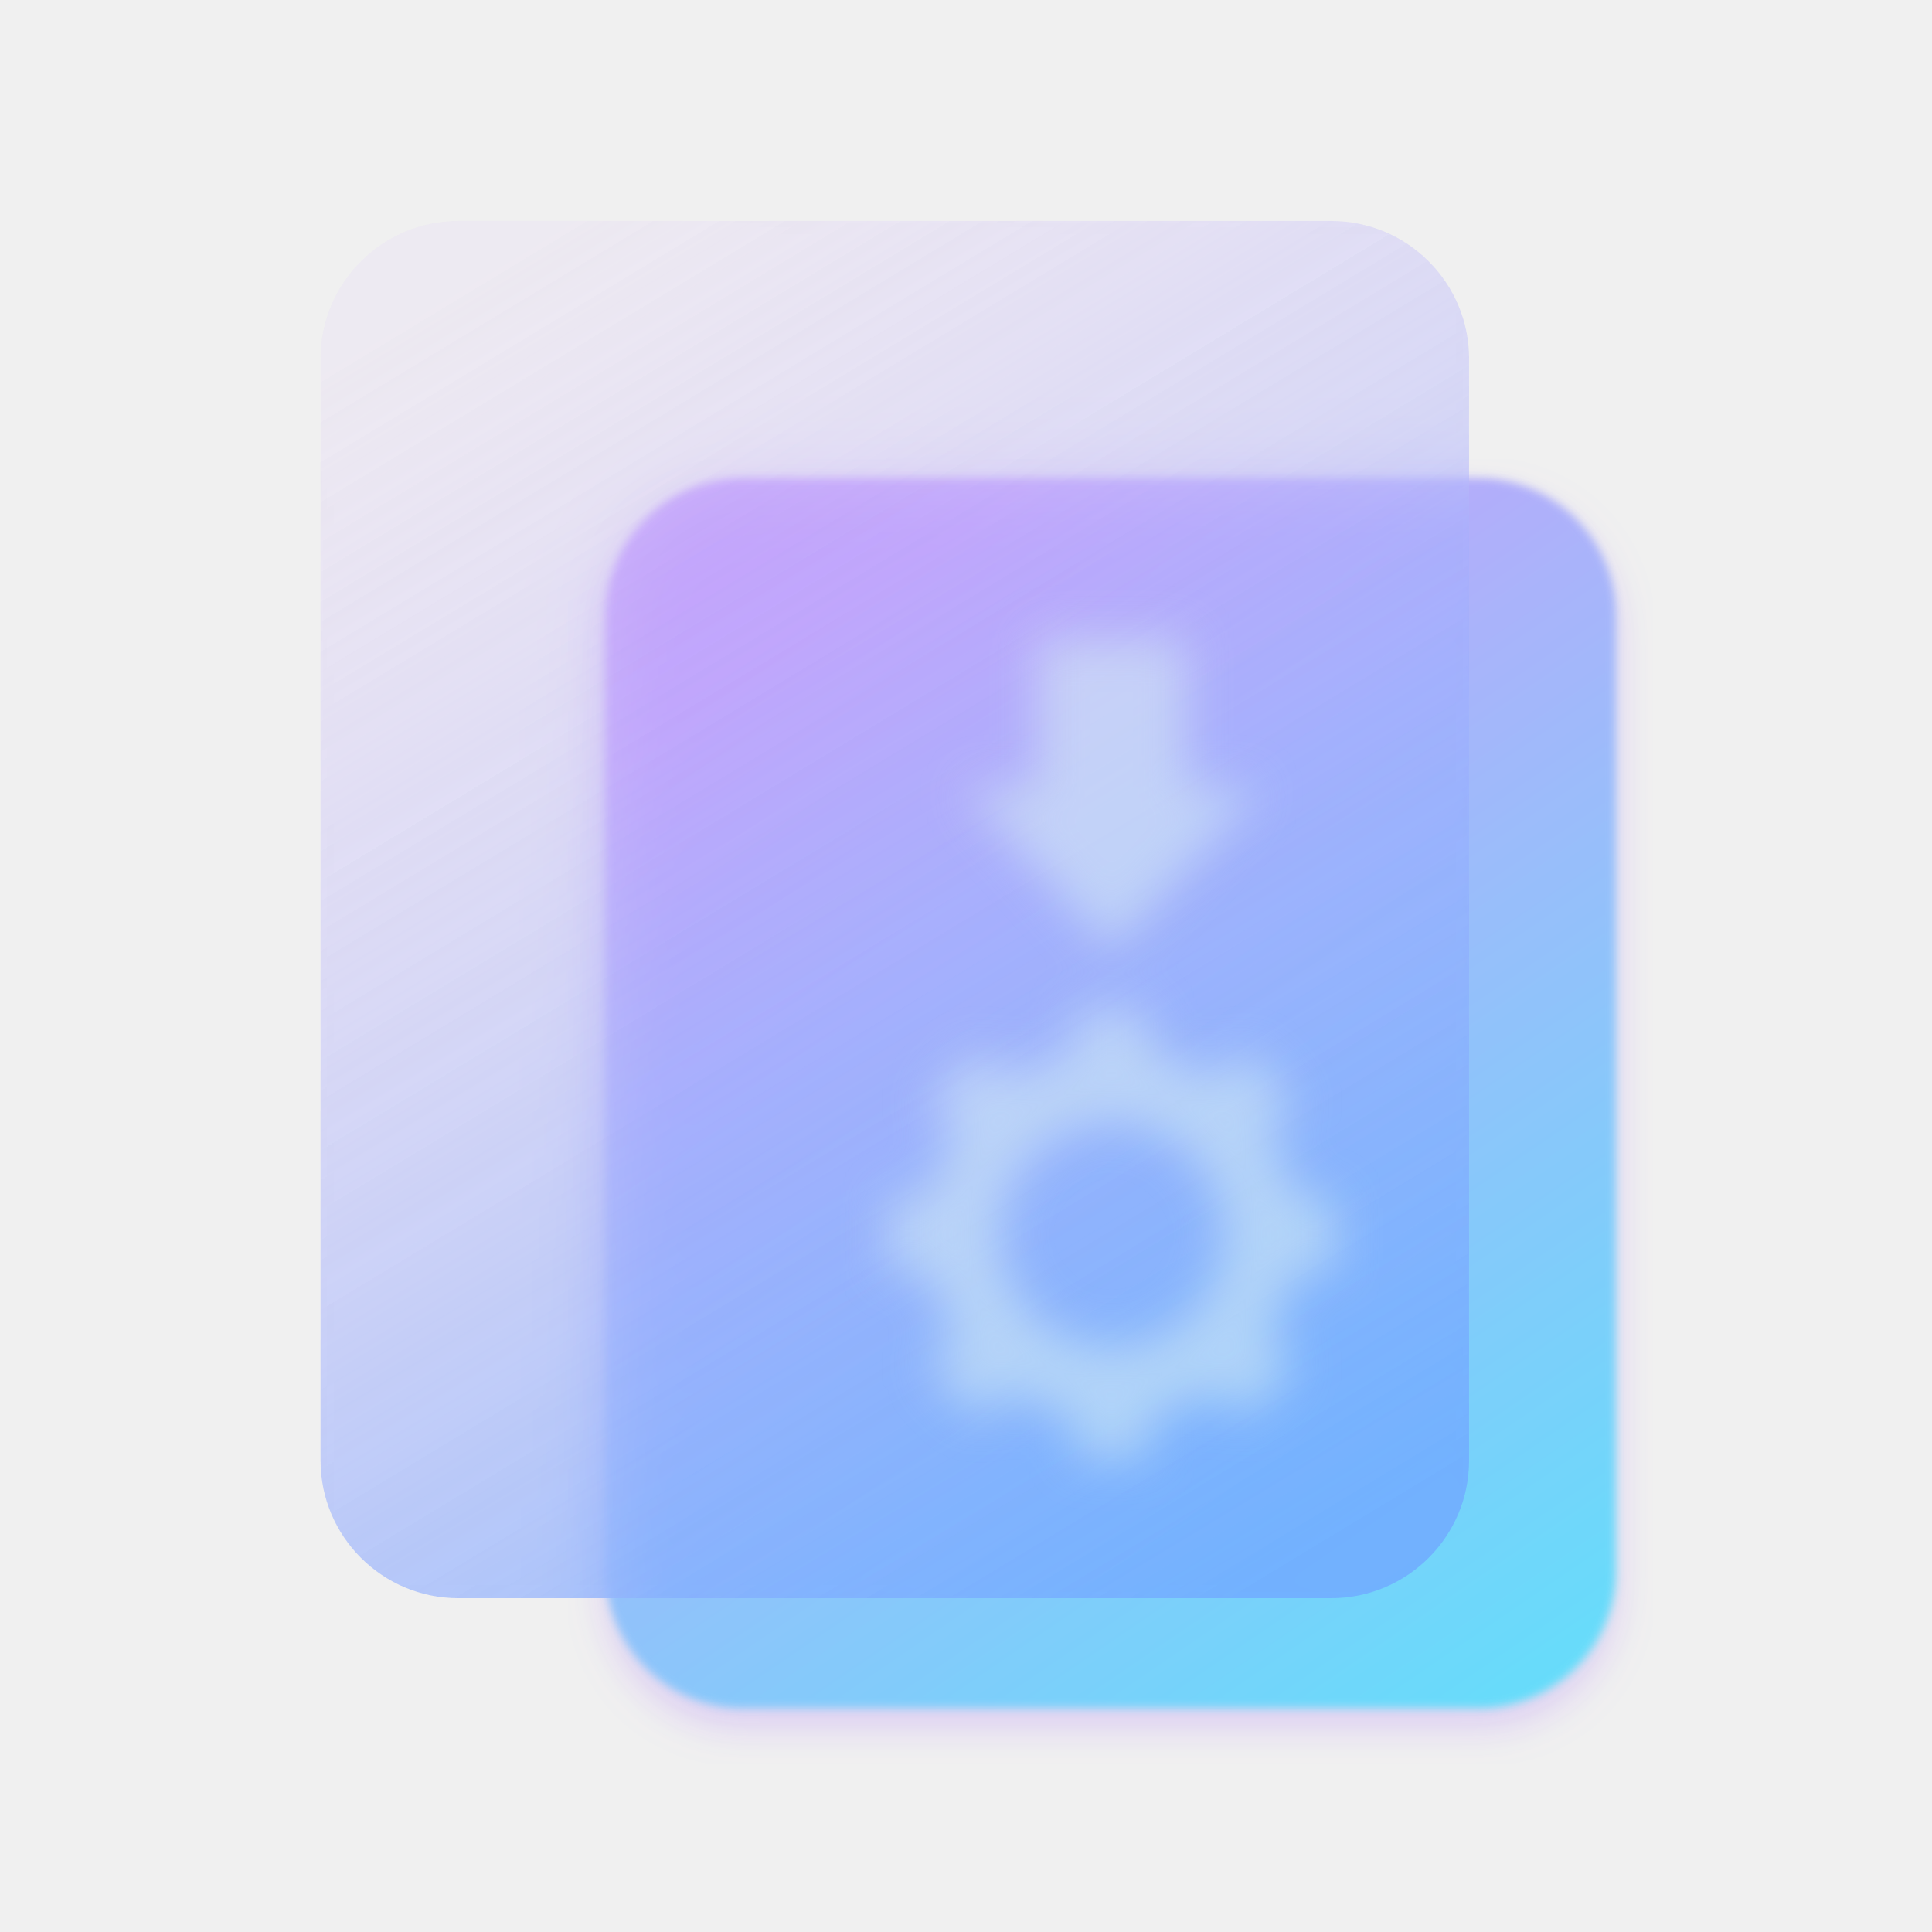
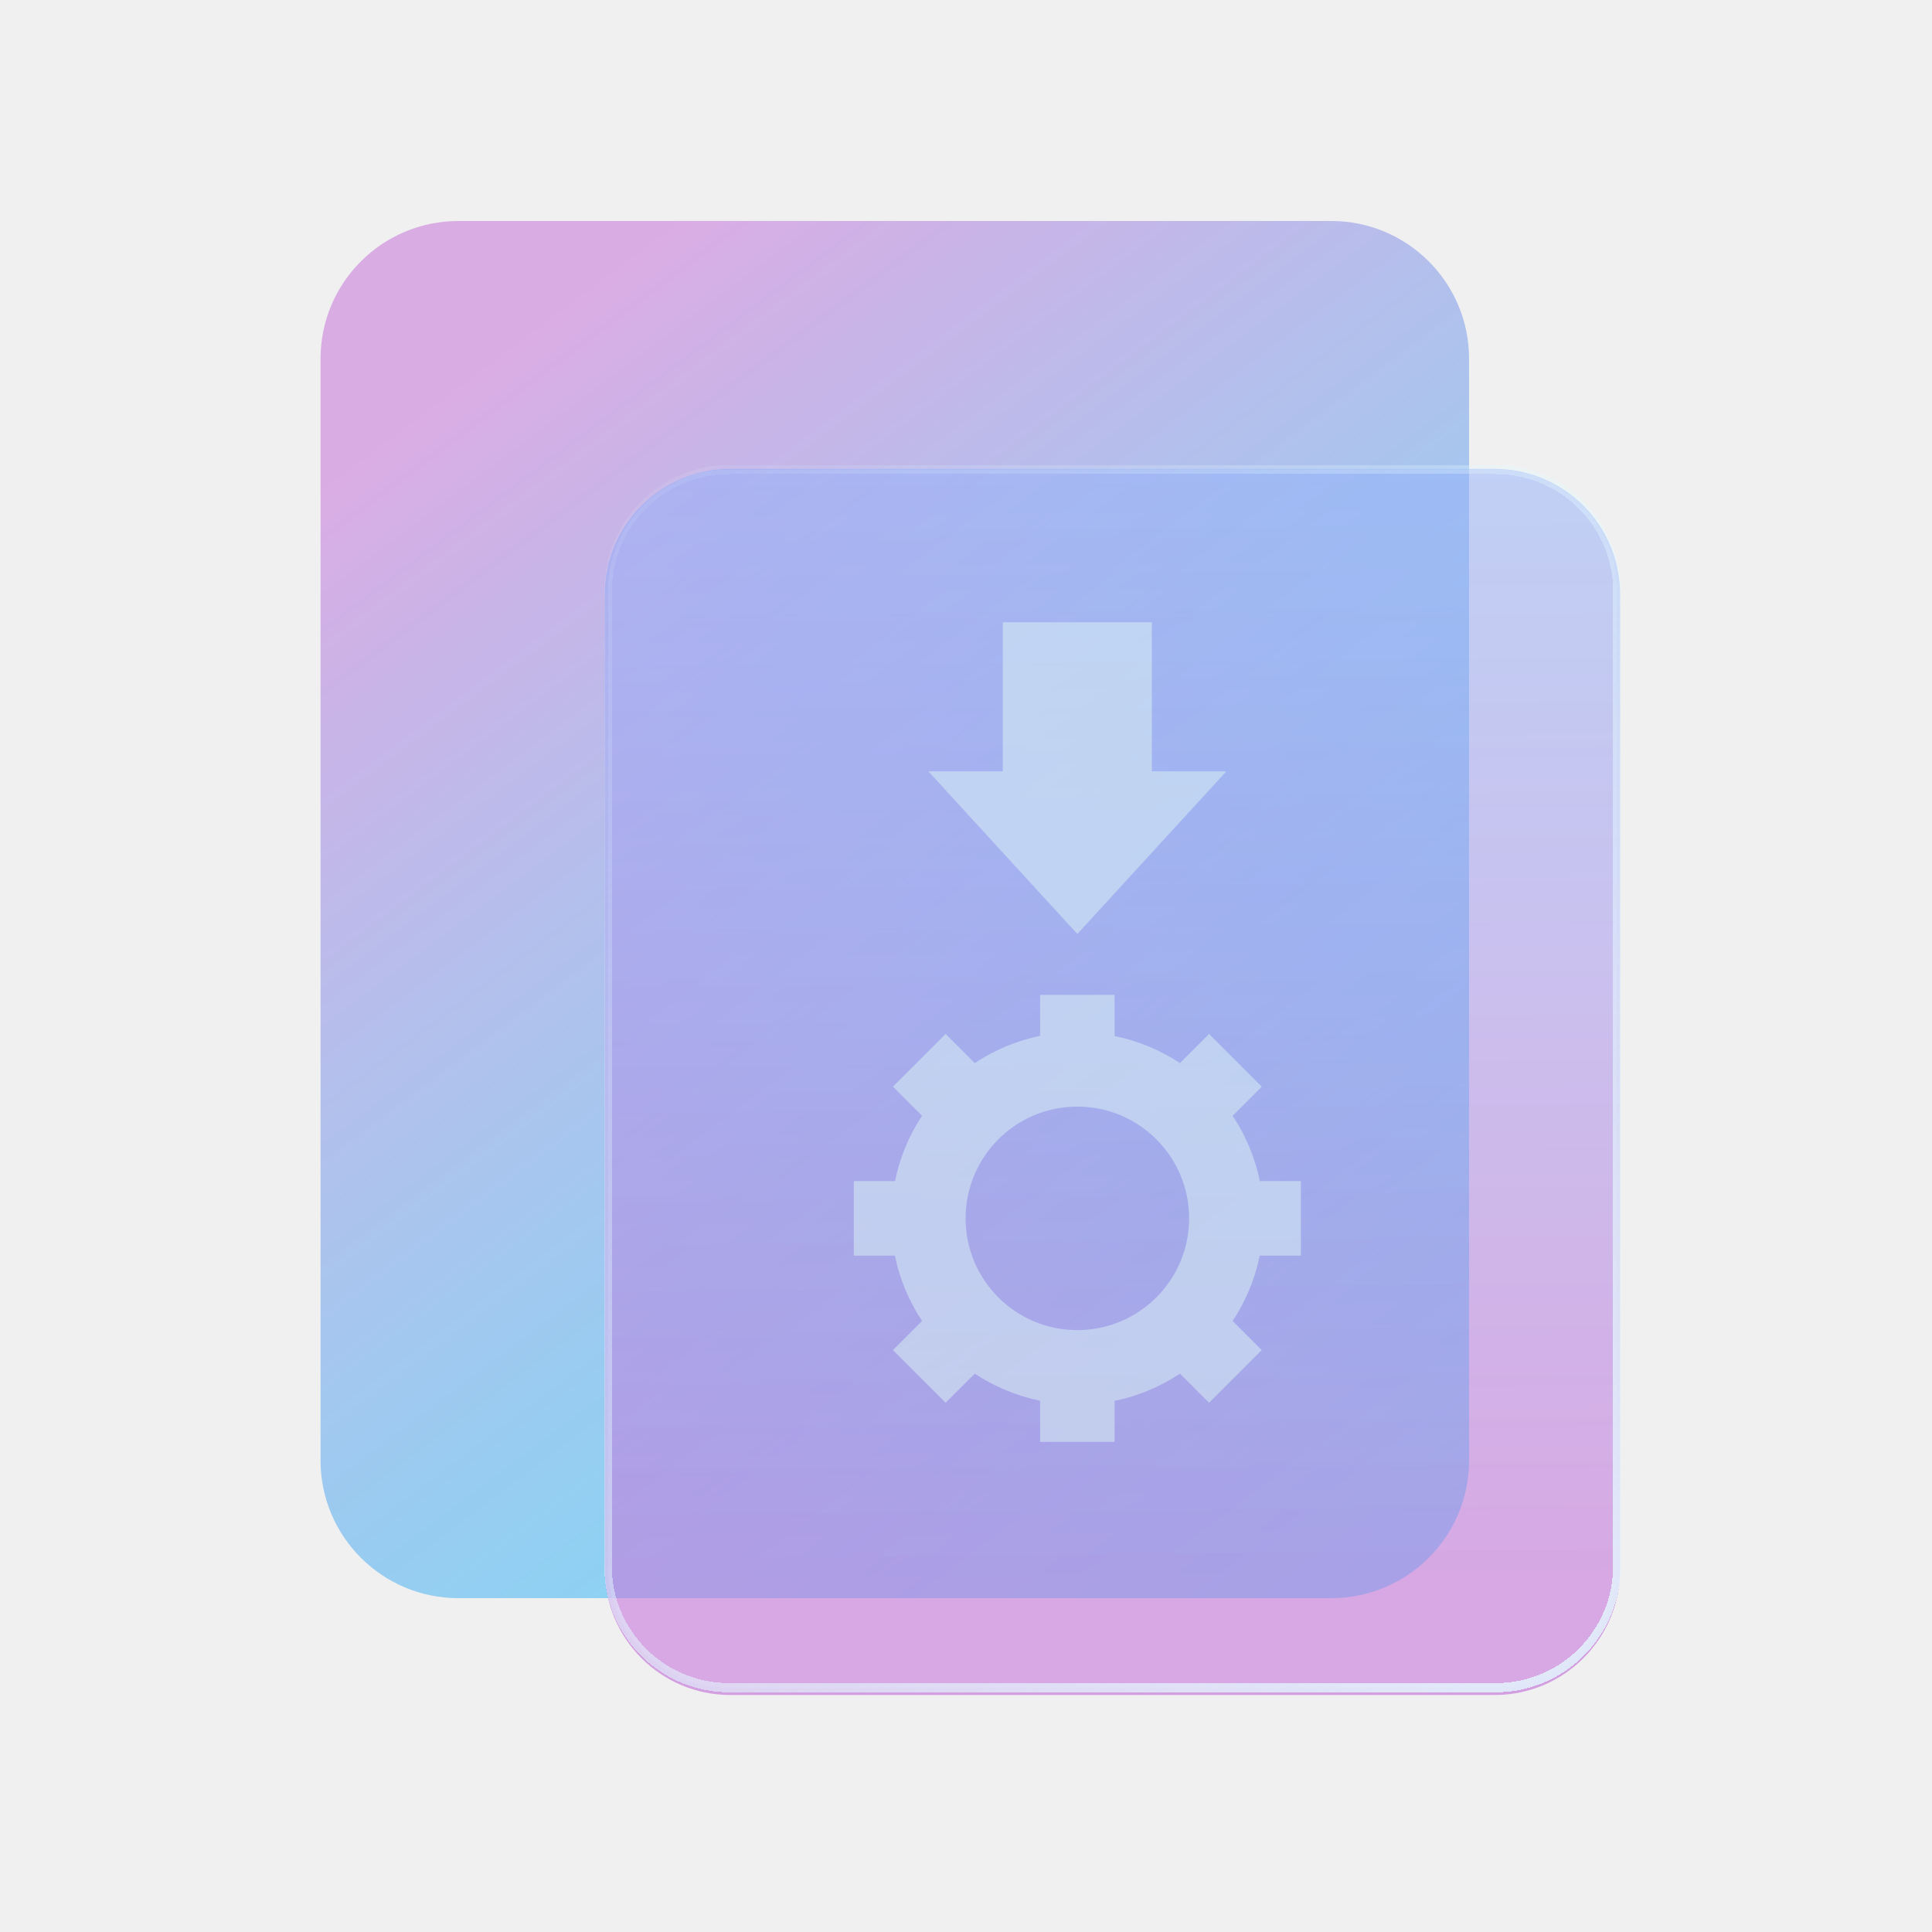
<svg xmlns="http://www.w3.org/2000/svg" xmlns:xlink="http://www.w3.org/1999/xlink" width="165" height="165" viewBox="0 0 165 165" fill="none" version="1.1" id="svg36">
-   <g filter="url(#filter0_df_77:20)" id="g1" transform="matrix(0.7847015,0,0,0.7840967,27.37594,18.08968)" style="opacity:0.694">
-     <rect x="31" y="29" width="110" height="134" rx="15" id="rect1" style="fill:url(#linearGradient2);fill-opacity:1" />
-   </g>
-   <g filter="url(#filter1_b_77:20)" id="g2" transform="matrix(0.7847015,0,0,0.7840967,27.37594,18.08968)">
-     <rect y="1" width="125" height="150" rx="15" fill="url(#paint1_linear_77:20)" id="rect2" style="fill:url(#paint1_linear_77:20)" x="0" />
+   <g id="g2" transform="matrix(0.7847015,0,0,0.7840967,27.37594,18.08968)">
+     <rect y="1" width="125" height="150" rx="15" id="rect2" x="0" style="fill:url(#linearGradient2);fill-opacity:0.845" />
  </g>
  <defs id="defs36">
    <linearGradient id="linearGradient1">
-       <stop style="stop-color:#b380ff;stop-opacity:1" offset="0" id="stop1" />
-       <stop style="stop-color:#2ad4ff;stop-opacity:1" offset="1" id="stop2" />
+       <stop style="stop-color:#cd87de;stop-opacity:0.759;" offset="0" id="stop1" />
+       <stop style="stop-color:#00ccff;stop-opacity:0.592;" offset="1" id="stop2" />
    </linearGradient>
    <filter id="filter0_df_77:20" x="27" y="27" width="118" height="142" filterUnits="userSpaceOnUse" color-interpolation-filters="sRGB">
      <feFlood flood-opacity="0" result="BackgroundImageFix" id="feFlood10" />
      <feColorMatrix in="SourceAlpha" type="matrix" values="0 0 0 0 0 0 0 0 0 0 0 0 0 0 0 0 0 0 127 0" result="hardAlpha" id="feColorMatrix10" />
      <feOffset dy="2" id="feOffset10" />
      <feGaussianBlur stdDeviation="2" id="feGaussianBlur10" />
      <feComposite in2="hardAlpha" operator="out" id="feComposite10" />
      <feColorMatrix type="matrix" values="0 0 0 0 0.475 0 0 0 0 0.149 0 0 0 0 1 0 0 0 0.25 0" id="feColorMatrix11" />
      <feBlend mode="normal" in2="BackgroundImageFix" result="effect1_dropShadow_77:20" id="feBlend11" />
      <feBlend mode="normal" in="SourceGraphic" in2="effect1_dropShadow_77:20" result="shape" id="feBlend12" />
      <feGaussianBlur stdDeviation="0.5" result="effect2_foregroundBlur_77:20" id="feGaussianBlur12" />
    </filter>
    <filter id="filter1_b_77:20" x="-8" y="-7" width="141" height="166" filterUnits="userSpaceOnUse" color-interpolation-filters="sRGB">
      <feFlood flood-opacity="0" result="BackgroundImageFix" id="feFlood12" />
      <feGaussianBlur in="BackgroundImage" stdDeviation="4" id="feGaussianBlur13" />
      <feComposite in2="SourceAlpha" operator="in" result="effect1_backgroundBlur_77:20" id="feComposite13" />
      <feBlend mode="normal" in="SourceGraphic" in2="effect1_backgroundBlur_77:20" result="shape" id="feBlend13" />
    </filter>
    <filter id="filter2_d_77:20" x="89" y="0" width="39" height="37.5" filterUnits="userSpaceOnUse" color-interpolation-filters="sRGB">
      <feFlood flood-opacity="0" result="BackgroundImageFix" id="feFlood13" />
      <feColorMatrix in="SourceAlpha" type="matrix" values="0 0 0 0 0 0 0 0 0 0 0 0 0 0 0 0 0 0 127 0" result="hardAlpha" id="feColorMatrix13" />
      <feOffset dy="2" id="feOffset13" />
      <feGaussianBlur stdDeviation="2" id="feGaussianBlur14" />
      <feComposite in2="hardAlpha" operator="out" id="feComposite14" />
      <feColorMatrix type="matrix" values="0 0 0 0 0.298 0 0 0 0 0.455 0 0 0 0 1 0 0 0 0.25 0" id="feColorMatrix14" />
      <feBlend mode="normal" in2="BackgroundImageFix" result="effect1_dropShadow_77:20" id="feBlend14" />
      <feBlend mode="normal" in="SourceGraphic" in2="effect1_dropShadow_77:20" result="shape" id="feBlend15" />
    </filter>
    <filter id="filter3_d_77:20" x="11" y="52.5" width="102" height="12" filterUnits="userSpaceOnUse" color-interpolation-filters="sRGB">
      <feFlood flood-opacity="0" result="BackgroundImageFix" id="feFlood15" />
      <feColorMatrix in="SourceAlpha" type="matrix" values="0 0 0 0 0 0 0 0 0 0 0 0 0 0 0 0 0 0 127 0" result="hardAlpha" id="feColorMatrix15" />
      <feOffset dy="2" id="feOffset15" />
      <feGaussianBlur stdDeviation="2" id="feGaussianBlur15" />
      <feComposite in2="hardAlpha" operator="out" id="feComposite15" />
      <feColorMatrix type="matrix" values="0 0 0 0 0.298 0 0 0 0 0.455 0 0 0 0 1 0 0 0 0.25 0" id="feColorMatrix16" />
      <feBlend mode="normal" in2="BackgroundImageFix" result="effect1_dropShadow_77:20" id="feBlend16" />
      <feBlend mode="normal" in="SourceGraphic" in2="effect1_dropShadow_77:20" result="shape" id="feBlend17" />
    </filter>
    <filter id="filter4_d_77:20" x="11" y="77.5" width="102" height="12" filterUnits="userSpaceOnUse" color-interpolation-filters="sRGB">
      <feFlood flood-opacity="0" result="BackgroundImageFix" id="feFlood17" />
      <feColorMatrix in="SourceAlpha" type="matrix" values="0 0 0 0 0 0 0 0 0 0 0 0 0 0 0 0 0 0 127 0" result="hardAlpha" id="feColorMatrix17" />
      <feOffset dy="2" id="feOffset17" />
      <feGaussianBlur stdDeviation="2" id="feGaussianBlur17" />
      <feComposite in2="hardAlpha" operator="out" id="feComposite17" />
      <feColorMatrix type="matrix" values="0 0 0 0 0.298 0 0 0 0 0.455 0 0 0 0 1 0 0 0 0.25 0" id="feColorMatrix18" />
      <feBlend mode="normal" in2="BackgroundImageFix" result="effect1_dropShadow_77:20" id="feBlend18" />
      <feBlend mode="normal" in="SourceGraphic" in2="effect1_dropShadow_77:20" result="shape" id="feBlend19" />
    </filter>
    <filter id="filter5_d_77:20" x="11" y="103" width="63" height="12" filterUnits="userSpaceOnUse" color-interpolation-filters="sRGB">
      <feFlood flood-opacity="0" result="BackgroundImageFix" id="feFlood19" />
      <feColorMatrix in="SourceAlpha" type="matrix" values="0 0 0 0 0 0 0 0 0 0 0 0 0 0 0 0 0 0 127 0" result="hardAlpha" id="feColorMatrix19" />
      <feOffset dy="2" id="feOffset19" />
      <feGaussianBlur stdDeviation="2" id="feGaussianBlur19" />
      <feComposite in2="hardAlpha" operator="out" id="feComposite19" />
      <feColorMatrix type="matrix" values="0 0 0 0 0.298 0 0 0 0 0.455 0 0 0 0 1 0 0 0 0.25 0" id="feColorMatrix20" />
      <feBlend mode="normal" in2="BackgroundImageFix" result="effect1_dropShadow_77:20" id="feBlend20" />
      <feBlend mode="normal" in="SourceGraphic" in2="effect1_dropShadow_77:20" result="shape" id="feBlend21" />
    </filter>
    <filter id="filter6_b_77:20" x="91" y="94" width="78" height="38" filterUnits="userSpaceOnUse" color-interpolation-filters="sRGB">
      <feFlood flood-opacity="0" result="BackgroundImageFix" id="feFlood21" />
      <feGaussianBlur in="BackgroundImage" stdDeviation="2" id="feGaussianBlur21" />
      <feComposite in2="SourceAlpha" operator="in" result="effect1_backgroundBlur_77:20" id="feComposite21" />
      <feBlend mode="normal" in="SourceGraphic" in2="effect1_backgroundBlur_77:20" result="shape" id="feBlend22" />
    </filter>
    <filter id="filter7_d_77:20" x="104" y="107" width="16" height="16" filterUnits="userSpaceOnUse" color-interpolation-filters="sRGB">
      <feFlood flood-opacity="0" result="BackgroundImageFix" id="feFlood22" />
      <feColorMatrix in="SourceAlpha" type="matrix" values="0 0 0 0 0 0 0 0 0 0 0 0 0 0 0 0 0 0 127 0" result="hardAlpha" id="feColorMatrix22" />
      <feOffset dy="2" id="feOffset22" />
      <feGaussianBlur stdDeviation="2" id="feGaussianBlur22" />
      <feComposite in2="hardAlpha" operator="out" id="feComposite22" />
      <feColorMatrix type="matrix" values="0 0 0 0 0.298 0 0 0 0 0.455 0 0 0 0 1 0 0 0 0.25 0" id="feColorMatrix23" />
      <feBlend mode="normal" in2="BackgroundImageFix" result="effect1_dropShadow_77:20" id="feBlend23" />
      <feBlend mode="normal" in="SourceGraphic" in2="effect1_dropShadow_77:20" result="shape" id="feBlend24" />
    </filter>
    <filter id="filter8_d_77:20" x="140" y="107" width="16" height="16" filterUnits="userSpaceOnUse" color-interpolation-filters="sRGB">
      <feFlood flood-opacity="0" result="BackgroundImageFix" id="feFlood24" />
      <feColorMatrix in="SourceAlpha" type="matrix" values="0 0 0 0 0 0 0 0 0 0 0 0 0 0 0 0 0 0 127 0" result="hardAlpha" id="feColorMatrix24" />
      <feOffset dy="2" id="feOffset24" />
      <feGaussianBlur stdDeviation="2" id="feGaussianBlur24" />
      <feComposite in2="hardAlpha" operator="out" id="feComposite24" />
      <feColorMatrix type="matrix" values="0 0 0 0 0.298 0 0 0 0 0.455 0 0 0 0 1 0 0 0 0.25 0" id="feColorMatrix25" />
      <feBlend mode="normal" in2="BackgroundImageFix" result="effect1_dropShadow_77:20" id="feBlend25" />
      <feBlend mode="normal" in="SourceGraphic" in2="effect1_dropShadow_77:20" result="shape" id="feBlend26" />
    </filter>
    <filter id="filter9_d_77:20" x="122" y="107" width="16" height="16" filterUnits="userSpaceOnUse" color-interpolation-filters="sRGB">
      <feFlood flood-opacity="0" result="BackgroundImageFix" id="feFlood26" />
      <feColorMatrix in="SourceAlpha" type="matrix" values="0 0 0 0 0 0 0 0 0 0 0 0 0 0 0 0 0 0 127 0" result="hardAlpha" id="feColorMatrix26" />
      <feOffset dy="2" id="feOffset26" />
      <feGaussianBlur stdDeviation="2" id="feGaussianBlur26" />
      <feComposite in2="hardAlpha" operator="out" id="feComposite26" />
      <feColorMatrix type="matrix" values="0 0 0 0 0.298 0 0 0 0 0.455 0 0 0 0 1 0 0 0 0.25 0" id="feColorMatrix27" />
      <feBlend mode="normal" in2="BackgroundImageFix" result="effect1_dropShadow_77:20" id="feBlend27" />
      <feBlend mode="normal" in="SourceGraphic" in2="effect1_dropShadow_77:20" result="shape" id="feBlend28" />
    </filter>
    <linearGradient id="paint0_linear_77:20" x1="38.362" y1="41.562" x2="130.677" y2="175.566" gradientUnits="userSpaceOnUse">
      <stop stop-color="#FF62C0" id="stop28" />
      <stop offset="0.526" stop-color="#BE35FF" id="stop29" />
      <stop offset="1" stop-color="#7926FF" id="stop30" />
    </linearGradient>
    <linearGradient id="paint1_linear_77:20" x1="18.518" y1="6.294" x2="104.455" y2="148.135" gradientUnits="userSpaceOnUse">
      <stop stop-color="#D4B2FF" stop-opacity="0.1" id="stop31" />
      <stop offset="1" stop-color="#70A9FF" stop-opacity="0.8" id="stop32" />
    </linearGradient>
    <linearGradient id="paint2_linear_77:20" x1="97.5" y1="95.5" x2="144.5" y2="132.5" gradientUnits="userSpaceOnUse">
      <stop stop-color="#E4F9FF" stop-opacity="0.1" id="stop33" />
      <stop offset="1" stop-color="#E4F9FF" id="stop34" />
    </linearGradient>
    <linearGradient id="paint3_linear_77:20" x1="119" y1="98" x2="145" y2="128" gradientUnits="userSpaceOnUse">
      <stop stop-color="#E4F9FF" stop-opacity="0.1" id="stop35" />
      <stop offset="1" stop-color="#E4F9FF" stop-opacity="0.8" id="stop36" />
    </linearGradient>
    <filter id="filter0_dif_77:19" x="0.5" y="51.5" width="199" height="104" filterUnits="userSpaceOnUse" color-interpolation-filters="sRGB">
      <feFlood flood-opacity="0" result="BackgroundImageFix" id="feFlood9" />
      <feColorMatrix in="SourceAlpha" type="matrix" values="0 0 0 0 0 0 0 0 0 0 0 0 0 0 0 0 0 0 127 0" result="hardAlpha" id="feColorMatrix9" />
      <feOffset dy="2" id="feOffset9" />
      <feGaussianBlur stdDeviation="2" id="feGaussianBlur9" />
      <feComposite in2="hardAlpha" operator="out" id="feComposite9" />
      <feColorMatrix type="matrix" values="0 0 0 0 0.298 0 0 0 0 0.455 0 0 0 0 1 0 0 0 0.25 0" id="feColorMatrix10-3" />
      <feBlend mode="normal" in2="BackgroundImageFix" result="effect1_dropShadow_77:19" id="feBlend10" />
      <feBlend mode="normal" in="SourceGraphic" in2="effect1_dropShadow_77:19" result="shape" id="feBlend11-1" />
      <feColorMatrix in="SourceAlpha" type="matrix" values="0 0 0 0 0 0 0 0 0 0 0 0 0 0 0 0 0 0 127 0" result="hardAlpha" id="feColorMatrix11-4" />
      <feOffset dy="4" id="feOffset11" />
      <feGaussianBlur stdDeviation="5" id="feGaussianBlur11" />
      <feComposite in2="hardAlpha" operator="arithmetic" k2="-1" k3="1" id="feComposite11" k1="0" k4="0" />
      <feColorMatrix type="matrix" values="0 0 0 0 0.298 0 0 0 0 0.455 0 0 0 0 1 0 0 0 0.25 0" id="feColorMatrix12" />
      <feBlend mode="normal" in2="shape" result="effect2_innerShadow_77:19" id="feBlend12-9" />
      <feGaussianBlur stdDeviation="0.5" result="effect3_foregroundBlur_77:19" id="feGaussianBlur12-2" />
    </filter>
    <linearGradient id="paint0_linear_77:19" x1="100" y1="44.718" x2="188.994" y2="149" gradientUnits="userSpaceOnUse">
      <stop stop-color="#E4F9FF" stop-opacity="0.1" id="stop23" />
      <stop offset="1" stop-color="#E4F9FF" stop-opacity="0.8" id="stop24" />
    </linearGradient>
    <linearGradient id="paint1_linear_77:19" x1="26.839" y1="49.632" x2="168.312" y2="123.762" gradientUnits="userSpaceOnUse">
      <stop stop-color="#E4F9FF" stop-opacity="0.1" id="stop25" style="stop-color:#fdfdfd;stop-opacity:1" />
      <stop offset="1" stop-color="#E4F9FF" stop-opacity="0.8" id="stop26" />
    </linearGradient>
    <filter id="filter1_df_77:19" x="141.308" y="71.987" width="44.247" height="44.247" filterUnits="userSpaceOnUse" color-interpolation-filters="sRGB">
      <feFlood flood-opacity="0" result="BackgroundImageFix" id="feFlood12-0" />
      <feColorMatrix in="SourceAlpha" type="matrix" values="0 0 0 0 0 0 0 0 0 0 0 0 0 0 0 0 0 0 127 0" result="hardAlpha" id="feColorMatrix13-6" />
      <feOffset dy="2" id="feOffset13-8" />
      <feGaussianBlur stdDeviation="2" id="feGaussianBlur13-9" />
      <feComposite in2="hardAlpha" operator="out" id="feComposite13-2" />
      <feColorMatrix type="matrix" values="0 0 0 0 0.298 0 0 0 0 0.455 0 0 0 0 1 0 0 0 0.25 0" id="feColorMatrix14-6" />
      <feBlend mode="normal" in2="BackgroundImageFix" result="effect1_dropShadow_77:19" id="feBlend14-6" />
      <feBlend mode="normal" in="SourceGraphic" in2="effect1_dropShadow_77:19" result="shape" id="feBlend15-4" />
      <feGaussianBlur stdDeviation="0.5" result="effect2_foregroundBlur_77:19" id="feGaussianBlur15-9" />
    </filter>
    <linearGradient id="paint2_linear_77:19" x1="149.839" y1="81.237" x2="174.759" y2="103.438" gradientUnits="userSpaceOnUse">
      <stop stop-color="#D4B2FF" id="stop27" />
      <stop offset="1" stop-color="#70A9FF" id="stop28-5" />
    </linearGradient>
    <filter id="filter2_df_77:19" x="14.445" y="71.987" width="45.153" height="45.153" filterUnits="userSpaceOnUse" color-interpolation-filters="sRGB">
      <feFlood flood-opacity="0" result="BackgroundImageFix" id="feFlood15-0" />
      <feColorMatrix in="SourceAlpha" type="matrix" values="0 0 0 0 0 0 0 0 0 0 0 0 0 0 0 0 0 0 127 0" result="hardAlpha" id="feColorMatrix15-4" />
      <feOffset dy="2" id="feOffset15-8" />
      <feGaussianBlur stdDeviation="2" id="feGaussianBlur16" />
      <feComposite in2="hardAlpha" operator="out" id="feComposite16" />
      <feColorMatrix type="matrix" values="0 0 0 0 1 0 0 0 0 0.239 0 0 0 0 0 0 0 0 0.25 0" id="feColorMatrix16-7" />
      <feBlend mode="normal" in2="BackgroundImageFix" result="effect1_dropShadow_77:19" id="feBlend16-1" />
      <feBlend mode="normal" in="SourceGraphic" in2="effect1_dropShadow_77:19" result="shape" id="feBlend17-7" />
      <feGaussianBlur stdDeviation="0.5" result="effect2_foregroundBlur_77:19" id="feGaussianBlur17-2" />
    </filter>
    <linearGradient id="paint3_linear_77:19" x1="32.038" y1="74.44" x2="41.099" y2="85.314" gradientUnits="userSpaceOnUse">
      <stop stop-color="#FFE092" id="stop29-7" />
      <stop offset="0.495" stop-color="#FF9820" id="stop30-2" />
      <stop offset="1" stop-color="#FF3D00" id="stop31-2" />
    </linearGradient>
    <linearGradient id="paint4_linear_77:19" x1="45.177" y1="86.674" x2="53.333" y2="98.454" gradientUnits="userSpaceOnUse">
      <stop stop-color="#FFE092" id="stop32-6" />
      <stop offset="0.495" stop-color="#FF9820" id="stop33-1" />
      <stop offset="1" stop-color="#FF3D00" id="stop34-0" />
    </linearGradient>
    <linearGradient id="paint5_linear_77:19" x1="19.805" y1="87.127" x2="28.413" y2="98.454" gradientUnits="userSpaceOnUse">
      <stop stop-color="#FFE092" id="stop35-6" />
      <stop offset="0.495" stop-color="#FF9820" id="stop36-1" />
      <stop offset="1" stop-color="#FF3D00" id="stop37" />
    </linearGradient>
    <linearGradient id="paint6_linear_77:19" x1="32.491" y1="99.813" x2="40.646" y2="111.14" gradientUnits="userSpaceOnUse">
      <stop stop-color="#FFE092" id="stop38" />
      <stop offset="0.495" stop-color="#FF9820" id="stop39" />
      <stop offset="1" stop-color="#FF3D00" id="stop40" />
    </linearGradient>
    <filter id="filter3_df_77:19" x="60" y="94" width="36" height="36" filterUnits="userSpaceOnUse" color-interpolation-filters="sRGB">
      <feFlood flood-opacity="0" result="BackgroundImageFix" id="feFlood17-5" />
      <feColorMatrix in="SourceAlpha" type="matrix" values="0 0 0 0 0 0 0 0 0 0 0 0 0 0 0 0 0 0 127 0" result="hardAlpha" id="feColorMatrix17-9" />
      <feOffset dy="2" id="feOffset17-4" />
      <feGaussianBlur stdDeviation="2" id="feGaussianBlur18" />
      <feComposite in2="hardAlpha" operator="out" id="feComposite18" />
      <feColorMatrix type="matrix" values="0 0 0 0 0.298 0 0 0 0 0.455 0 0 0 0 1 0 0 0 0.25 0" id="feColorMatrix18-9" />
      <feBlend mode="normal" in2="BackgroundImageFix" result="effect1_dropShadow_77:19" id="feBlend18-0" />
      <feBlend mode="normal" in="SourceGraphic" in2="effect1_dropShadow_77:19" result="shape" id="feBlend19-9" />
      <feGaussianBlur stdDeviation="0.5" result="effect2_foregroundBlur_77:19" id="feGaussianBlur19-1" />
    </filter>
    <linearGradient id="paint7_linear_77:19" x1="78" y1="96" x2="78" y2="124" gradientUnits="userSpaceOnUse">
      <stop stop-color="#D4B2FF" id="stop41" />
      <stop offset="1" stop-color="#70A9FF" id="stop42" />
    </linearGradient>
    <filter id="filter4_df_77:19" x="107" y="94" width="37" height="36" filterUnits="userSpaceOnUse" color-interpolation-filters="sRGB">
      <feFlood flood-opacity="0" result="BackgroundImageFix" id="feFlood19-7" />
      <feColorMatrix in="SourceAlpha" type="matrix" values="0 0 0 0 0 0 0 0 0 0 0 0 0 0 0 0 0 0 127 0" result="hardAlpha" id="feColorMatrix19-7" />
      <feOffset dy="2" id="feOffset19-1" />
      <feGaussianBlur stdDeviation="2" id="feGaussianBlur20" />
      <feComposite in2="hardAlpha" operator="out" id="feComposite20" />
      <feColorMatrix type="matrix" values="0 0 0 0 0.298 0 0 0 0 0.455 0 0 0 0 1 0 0 0 0.25 0" id="feColorMatrix20-1" />
      <feBlend mode="normal" in2="BackgroundImageFix" result="effect1_dropShadow_77:19" id="feBlend20-5" />
      <feBlend mode="normal" in="SourceGraphic" in2="effect1_dropShadow_77:19" result="shape" id="feBlend21-9" />
      <feGaussianBlur stdDeviation="0.5" result="effect2_foregroundBlur_77:19" id="feGaussianBlur21-7" />
    </filter>
    <linearGradient id="paint8_linear_77:19" x1="125.5" y1="96" x2="125.5" y2="124" gradientUnits="userSpaceOnUse">
      <stop stop-color="#D4B2FF" id="stop43" />
      <stop offset="1" stop-color="#70A9FF" id="stop44" />
    </linearGradient>
    <filter id="filter5_d_77:19" x="56.999" y="51.999" width="93.001" height="33.001" filterUnits="userSpaceOnUse" color-interpolation-filters="sRGB">
      <feFlood flood-opacity="0" result="BackgroundImageFix" id="feFlood21-7" />
      <feColorMatrix in="SourceAlpha" type="matrix" values="0 0 0 0 0 0 0 0 0 0 0 0 0 0 0 0 0 0 127 0" result="hardAlpha" id="feColorMatrix21" />
      <feOffset dy="2" id="feOffset21" />
      <feGaussianBlur stdDeviation="2" id="feGaussianBlur22-6" />
      <feComposite in2="hardAlpha" operator="out" id="feComposite22-7" />
      <feColorMatrix type="matrix" values="0 0 0 0 0.298 0 0 0 0 0.455 0 0 0 0 1 0 0 0 0.25 0" id="feColorMatrix22-3" />
      <feBlend mode="normal" in2="BackgroundImageFix" result="effect1_dropShadow_77:19" id="feBlend22-6" />
      <feBlend mode="normal" in="SourceGraphic" in2="effect1_dropShadow_77:19" result="shape" id="feBlend23-5" />
    </filter>
    <linearGradient id="paint9_linear_77:19" x1="85.118" y1="18.333" x2="83.47" y2="50.999" gradientUnits="userSpaceOnUse" gradientTransform="matrix(0.4135048,0,0,0.4135048,34.9808,64.75357)">
      <stop stop-color="#70A9FF" id="stop45" />
      <stop offset="1" stop-color="#4C74FF" id="stop46" />
    </linearGradient>
-     <linearGradient xlink:href="#linearGradient1" id="linearGradient2" x1="50.466" y1="47.334" x2="129.769" y2="163.384" gradientUnits="userSpaceOnUse" />
-     <filter style="color-interpolation-filters:sRGB" id="filter2" x="-0.126" y="-0.069" width="1.252" height="1.138">
-       <feGaussianBlur stdDeviation="2.005" id="feGaussianBlur2" />
-     </filter>
+     <linearGradient xlink:href="#paint0_linear_77:23" id="linearGradient2-9" x1="82.207" y1="173.297" x2="80.793" y2="21.816" gradientUnits="userSpaceOnUse" gradientTransform="matrix(1.276778,0,0,1.057297,-52.83164,-23.78027)" />
+     <linearGradient id="paint0_linear_77:23" x1="43.299" y1="54.006" x2="168.955" y2="183.79" gradientUnits="userSpaceOnUse">
+       <stop stop-color="#D4B2FF" stop-opacity="0.1" id="stop33-3" style="stop-color:#bc5fd3;stop-opacity:1" />
+       <stop offset="1" stop-color="#70A9FF" stop-opacity="0.8" id="stop34-7" />
+     </linearGradient>
+     <linearGradient id="paint4_linear_77:23" x1="59.334" y1="39.805" x2="159" y2="178.227" gradientUnits="userSpaceOnUse" gradientTransform="matrix(1.276778,0,0,1.057297,-52.83164,-23.78027)">
+       <stop stop-color="#E4F9FF" stop-opacity="0.1" id="stop43-4" />
+       <stop offset="1" stop-color="#E4F9FF" stop-opacity="0.8" id="stop44-5" />
+     </linearGradient>
+     <linearGradient xlink:href="#linearGradient3" id="linearGradient4-0" x1="39.587" y1="102.655" x2="153.348" y2="103.231" gradientUnits="userSpaceOnUse" gradientTransform="matrix(0.6175131,0,0,0.6175131,25.0299,25.71493)" />
+     <linearGradient id="linearGradient3">
+       <stop style="stop-color:#ffffff;stop-opacity:0.506;" offset="0" id="stop3" />
+       <stop style="stop-color:#ffffff;stop-opacity:0.783;" offset="1" id="stop4" />
+     </linearGradient>
+     <linearGradient xlink:href="#linearGradient1" id="linearGradient2" x1="21.046" y1="14.402" x2="118.249" y2="143.957" gradientUnits="userSpaceOnUse" />
  </defs>
-   <path style="color:#232629;fill:#d8f0f3;fill-opacity:0.535;stroke:none;stroke-width:3.182;filter:url(#filter2)" d="m 88.575,54.505 v 12.727 h -6.364 l 12.727,13.895 12.728,-13.895 h -6.364 V 54.506 Z m 3.182,31.818 v 3.505 c -1.992,0.41 -3.885,1.201 -5.581,2.324 l -2.486,-2.486 -4.499,4.499 2.486,2.486 c -1.12,1.696 -1.905,3.589 -2.312,5.581 h -3.517 v 6.364 h 3.505 c 0.41,1.992 1.201,3.885 2.324,5.581 l -2.486,2.486 4.499,4.499 2.486,-2.486 c 1.696,1.12 3.589,1.905 5.581,2.312 v 3.518 h 6.364 v -3.505 c 1.992,-0.41 3.885,-1.201 5.581,-2.324 l 2.486,2.486 4.499,-4.499 -2.486,-2.486 c 1.12,-1.696 1.904,-3.589 2.312,-5.581 h 3.517 v -6.364 h -3.505 c -0.41,-1.992 -1.201,-3.885 -2.324,-5.581 l 2.486,-2.486 -4.499,-4.499 -2.486,2.486 c -1.696,-1.12 -3.589,-1.904 -5.581,-2.312 v -3.517 z m 3.182,9.545 c 5.272,0 9.545,4.273 9.545,9.545 0,5.272 -4.274,9.545 -9.545,9.545 -5.272,0 -9.545,-4.274 -9.545,-9.545 0,-5.272 4.274,-9.545 9.545,-9.545 z" class="ColorScheme-Text" id="path804-7-7" />
+   <g id="g5" transform="matrix(0.5594441,0,0,0.6755771,49.4135,27.20829)" style="stroke-width:1.162">
+     <rect x="4" y="19" width="155" height="155" rx="19.152" style="fill:url(#linearGradient2-9);fill-opacity:0.557;stroke-width:1.162" id="rect2-5" ry="15.859" />
+     <rect x="4.5" y="19.08" width="154" height="154" rx="18.513" stroke="url(#paint4_linear_77:23)" shape-rendering="crispEdges" id="rect5" style="fill:#ffffff;fill-opacity:0.099;stroke:url(#paint4_linear_77:23);stroke-width:1.162" ry="15.331" />
+   </g>
+   <path fill-rule="evenodd" id="path1-5" style="mix-blend-mode:normal;fill:url(#linearGradient4-0);fill-opacity:0.8;stroke-width:8.423" d="m 189.321,204.094 c 3.117,7.638 4.994,12.639 8.466,20.046 -2.125,2.257 -4.737,4.877 -8.978,7.853 4.555,-1.877 7.672,-3.761 9.995,-5.72 4.44,9.267 11.392,22.46 25.513,47.821 -11.095,-6.398 -19.701,-10.35 -27.712,-11.854 a 20.313,20.311 0 0 0 0.521,-4.753 l -0.008,-0.355 c -0.182,-7.109 -3.877,-12.573 -8.259,-12.201 -4.382,0.372 -7.78,6.44 -7.606,13.54 a 20.065,20.063 0 0 0 0.446,3.82 c -7.928,1.554 -16.436,5.489 -27.382,11.804 2.158,-3.968 4.084,-7.547 5.928,-10.961 2.894,-2.248 5.919,-5.167 12.079,-8.332 -4.233,1.099 -7.275,2.372 -9.631,3.794 18.702,-34.818 20.215,-39.448 26.63,-54.501 z" />
+   <path style="color:#232629;fill:#d8f0f3;fill-opacity:0.535;stroke:none;stroke-width:3.182" d="m 85.646,53.144 v 12.727 h -6.364 L 92.01,79.766 104.737,65.871 H 98.373 V 53.144 Z m 3.182,31.818 v 3.505 c -1.992,0.41 -3.885,1.201 -5.581,2.324 l -2.486,-2.486 -4.499,4.499 2.486,2.486 c -1.12,1.696 -1.905,3.589 -2.312,5.581 h -3.517 v 6.364 h 3.505 c 0.41,1.992 1.201,3.885 2.324,5.581 l -2.486,2.486 4.499,4.499 2.486,-2.486 c 1.696,1.12 3.589,1.905 5.581,2.312 v 3.518 h 6.364 v -3.505 c 1.992,-0.41 3.885,-1.201 5.581,-2.324 l 2.486,2.486 4.499,-4.499 -2.486,-2.486 c 1.12,-1.696 1.904,-3.589 2.312,-5.581 h 3.517 v -6.364 h -3.505 c -0.41,-1.992 -1.201,-3.885 -2.324,-5.581 l 2.486,-2.486 -4.499,-4.499 -2.486,2.486 c -1.696,-1.12 -3.589,-1.904 -5.581,-2.312 v -3.517 z m 3.182,9.545 c 5.272,0 9.545,4.273 9.545,9.545 0,5.272 -4.274,9.545 -9.545,9.545 -5.272,0 -9.545,-4.274 -9.545,-9.545 0,-5.272 4.274,-9.545 9.545,-9.545 z" class="ColorScheme-Text" id="path804-7-7-4" />
</svg>
